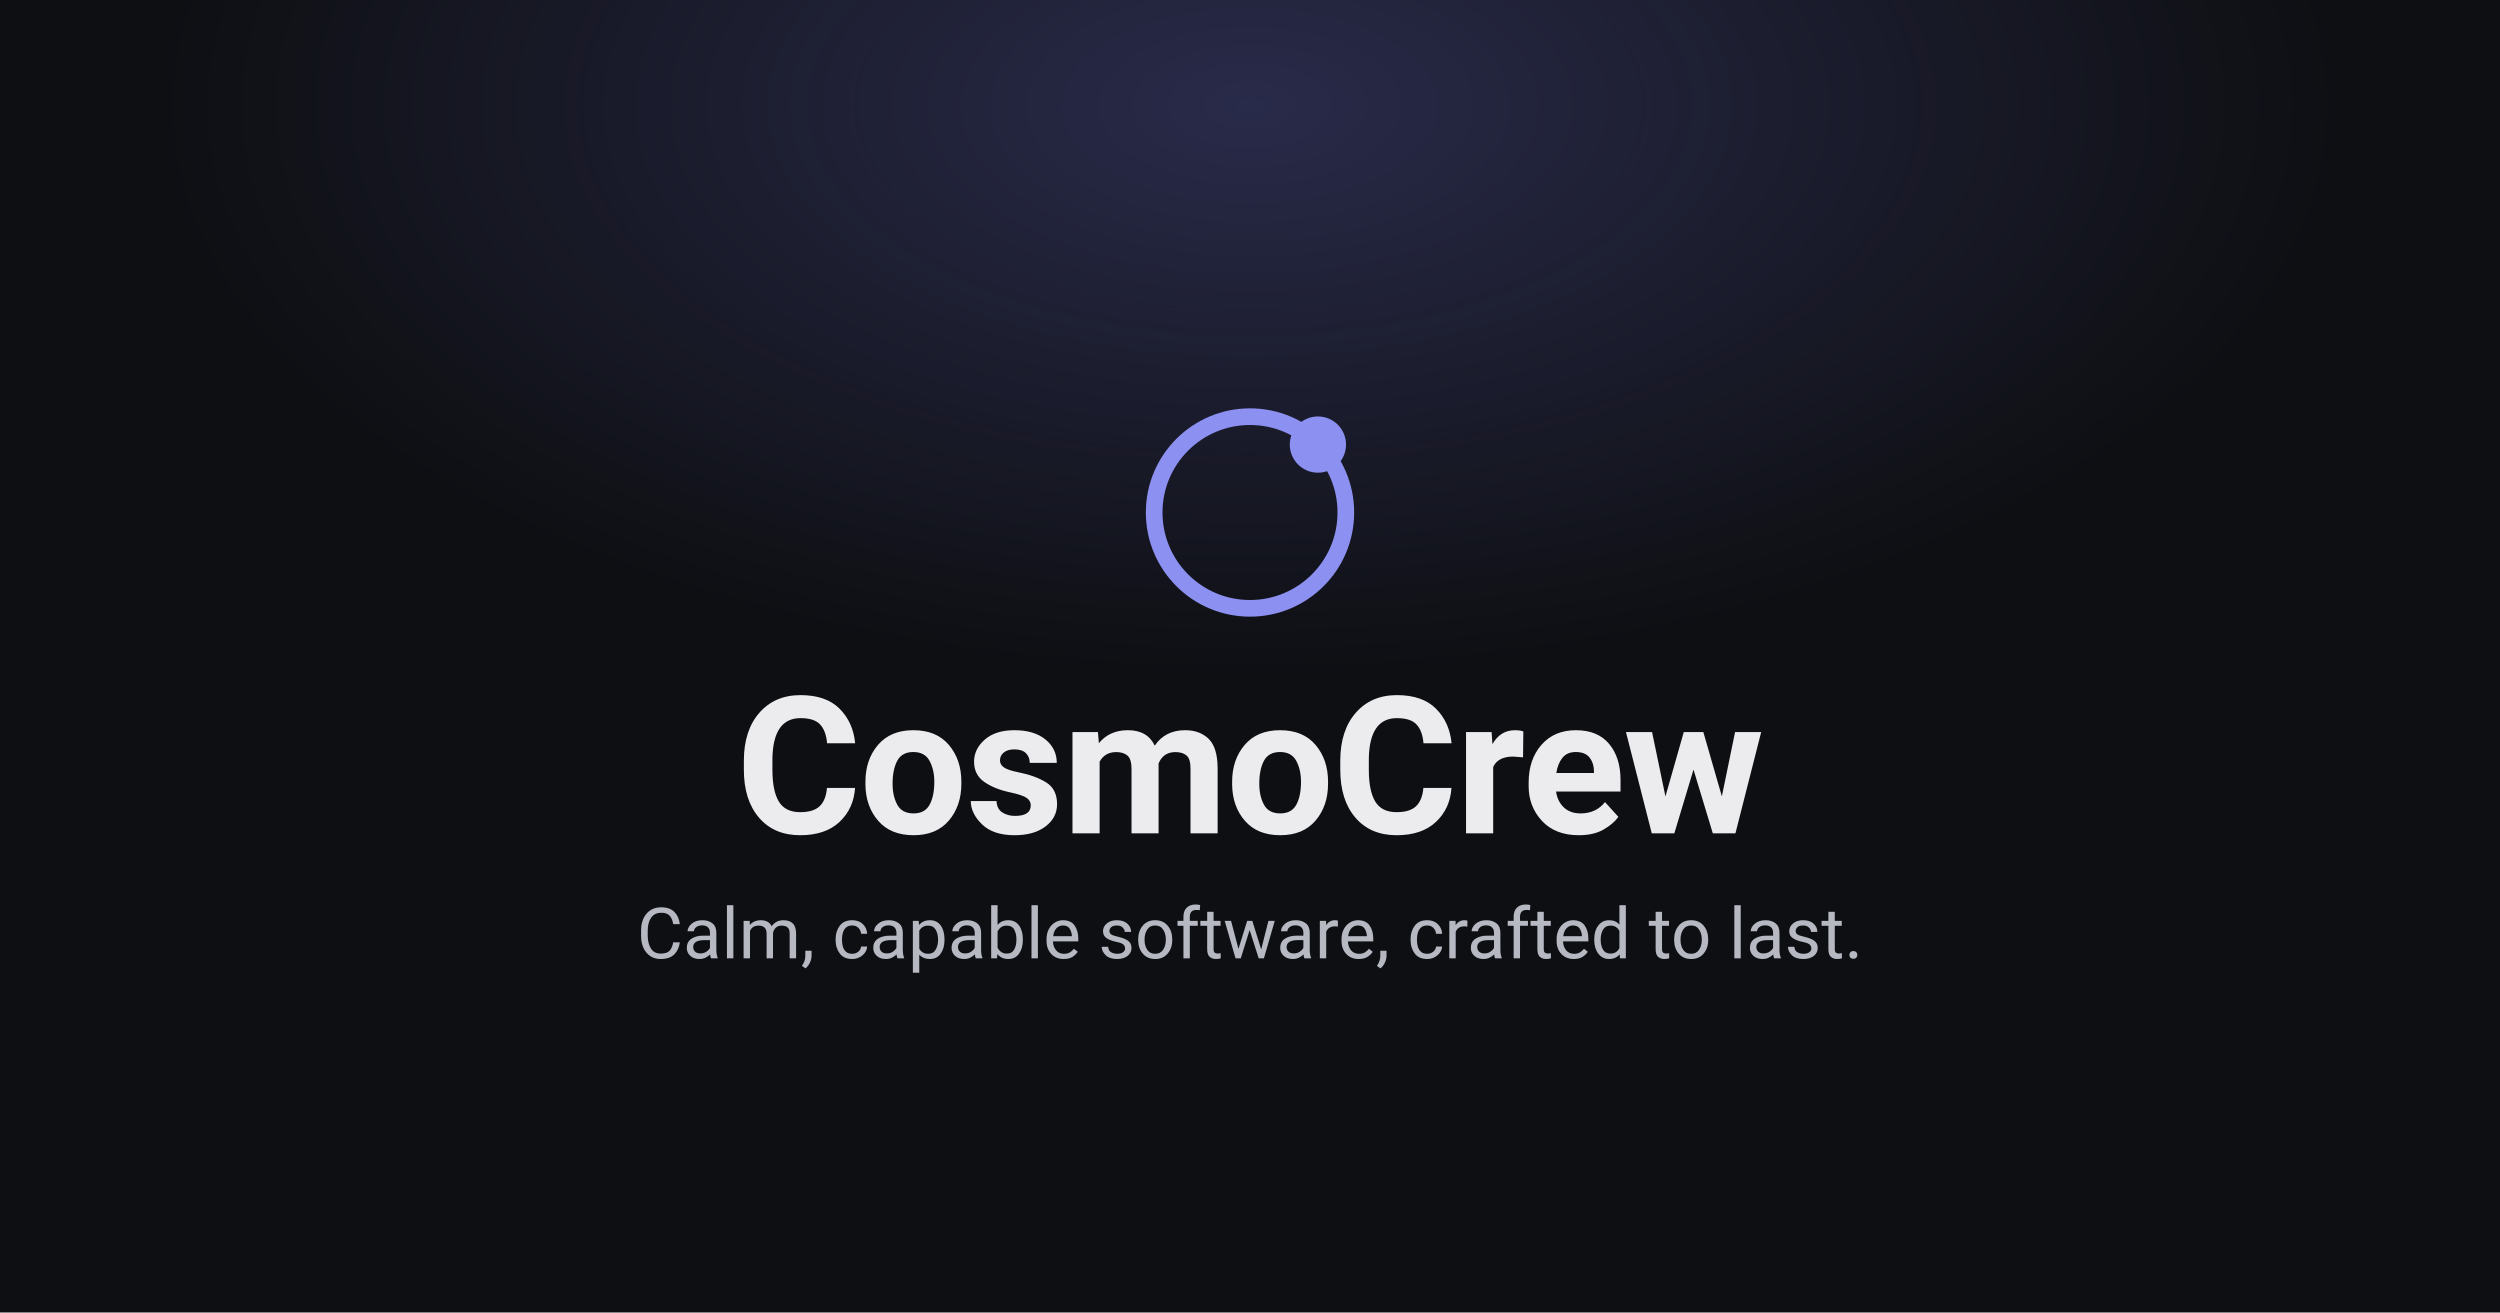
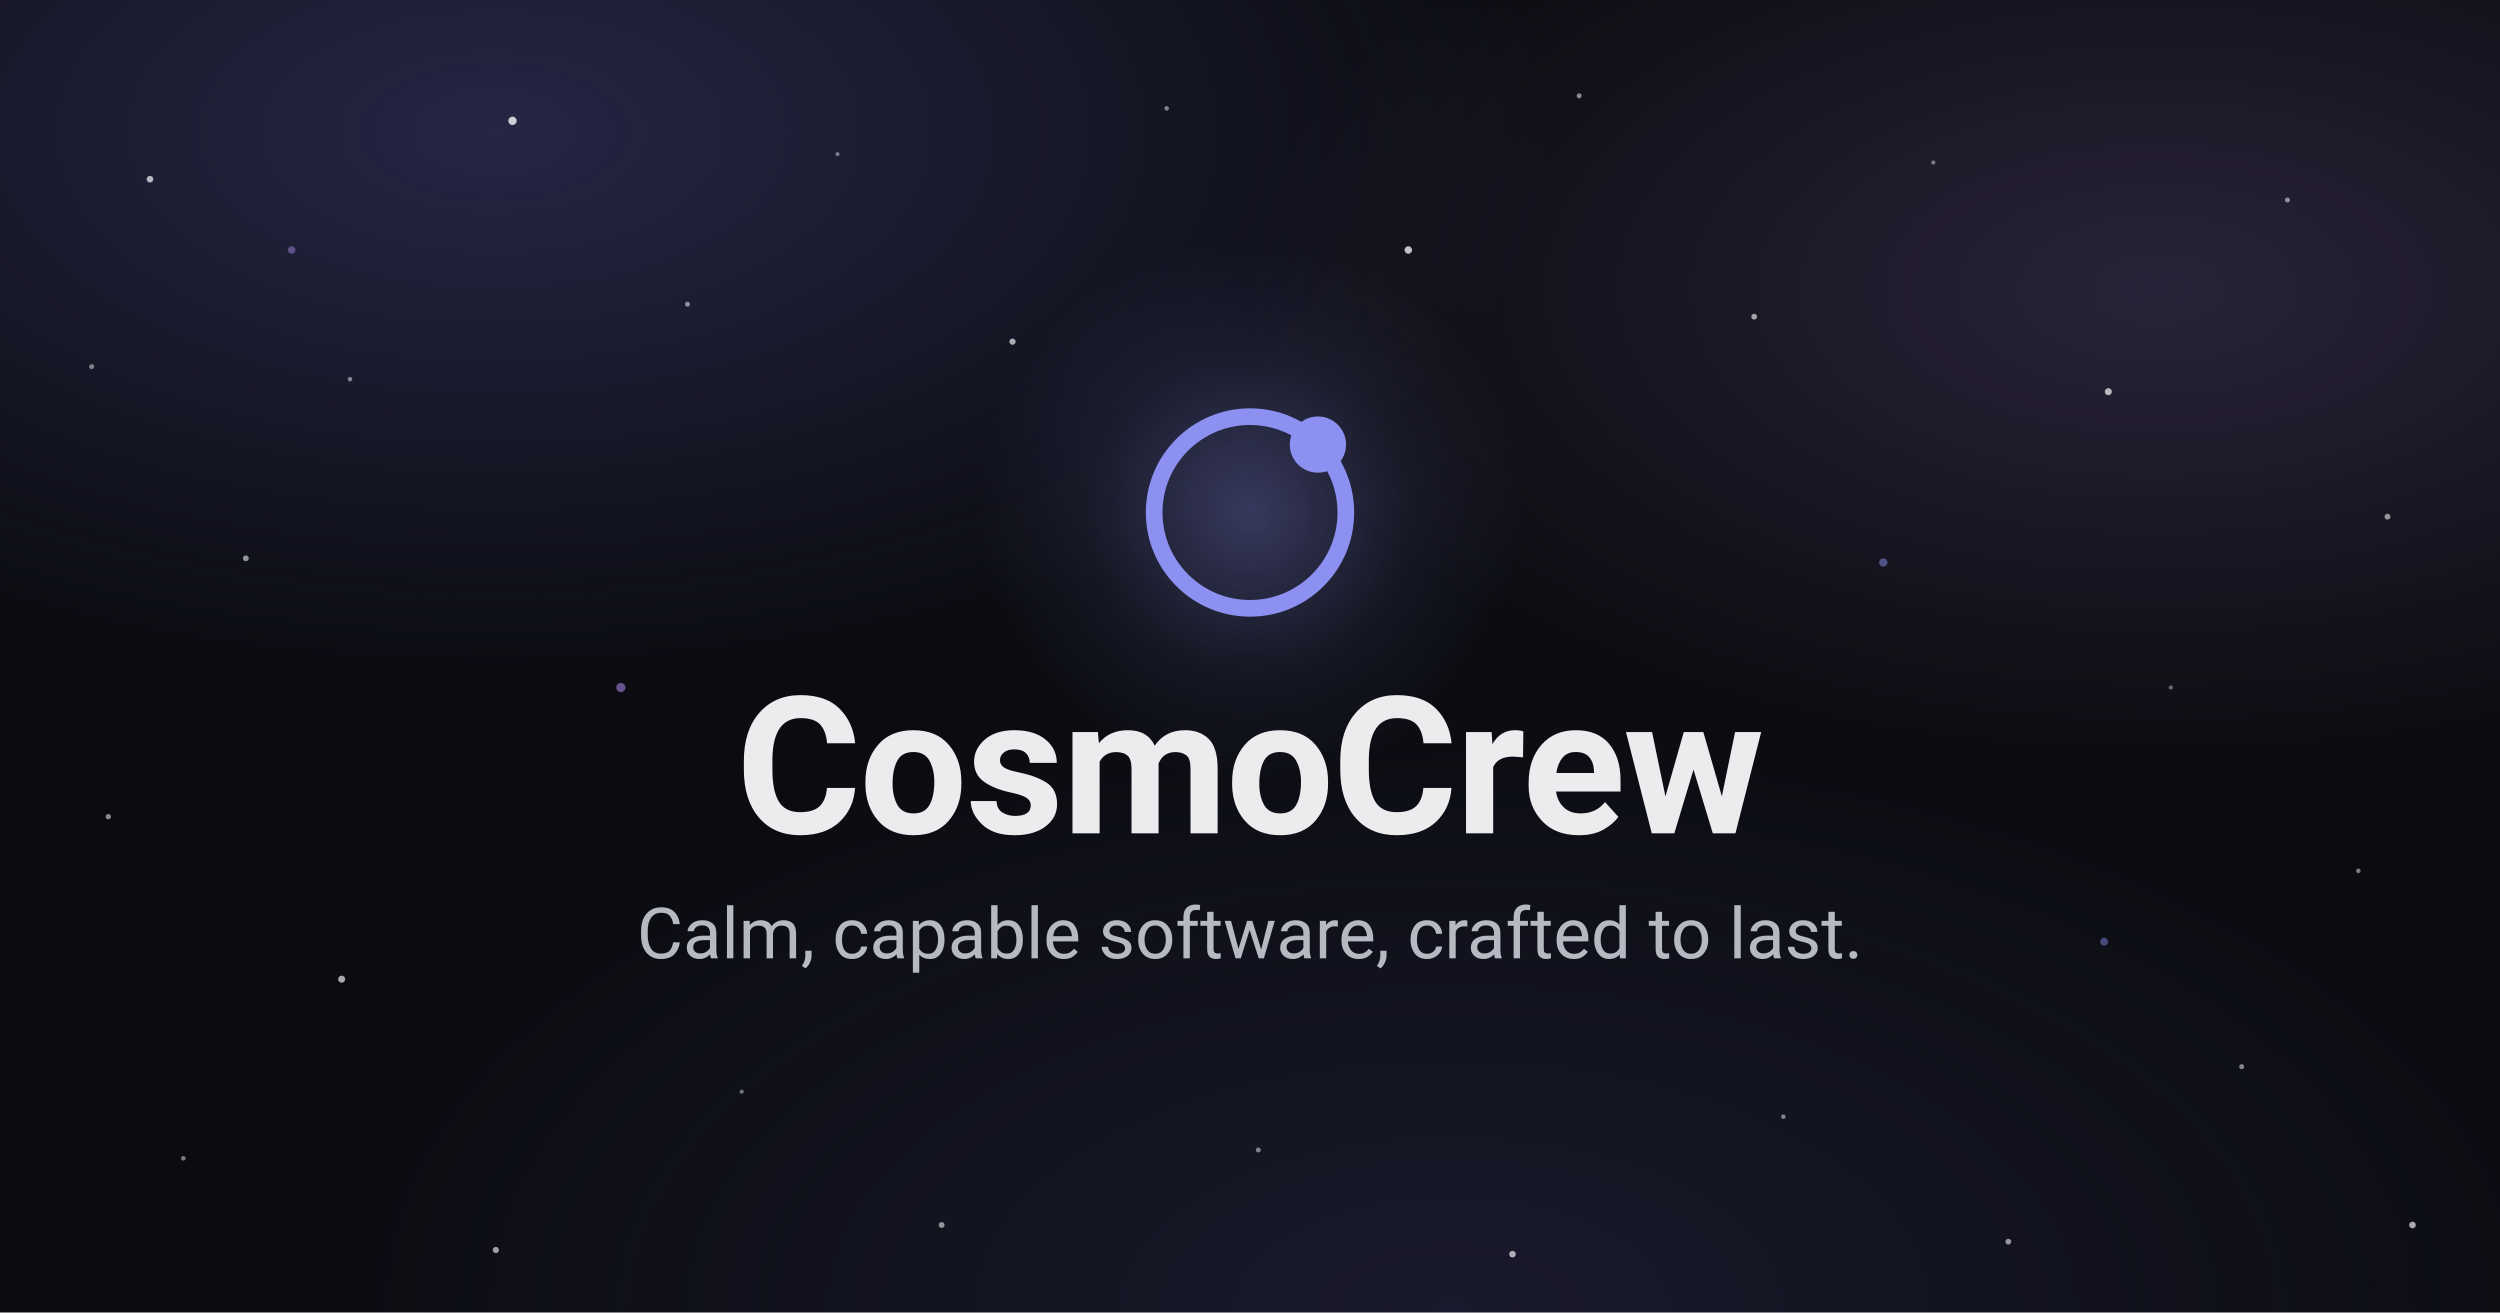
<svg xmlns="http://www.w3.org/2000/svg" viewBox="0 0 1200 630" width="1200" height="630" role="img" aria-label="CosmoCrew — calm, capable software, crafted to last">
  <defs>
-     <radialGradient id="glow" cx="50%" cy="8%" r="62%">
-       <stop offset="0%" stop-color="#6e72d6" stop-opacity="0.28" />
+     <radialGradient id="nebula-a" cx="20%" cy="10%" r="60%">
+       <stop offset="0%" stop-color="#6e72d6" stop-opacity="0.26" />
      <stop offset="70%" stop-color="#6e72d6" stop-opacity="0" />
    </radialGradient>
+     <radialGradient id="nebula-b" cx="86%" cy="22%" r="52%">
+       <stop offset="0%" stop-color="#b48cf0" stop-opacity="0.18" />
+       <stop offset="70%" stop-color="#b48cf0" stop-opacity="0" />
+     </radialGradient>
+     <radialGradient id="nebula-c" cx="58%" cy="100%" r="62%">
+       <stop offset="0%" stop-color="#6e72d6" stop-opacity="0.14" />
+       <stop offset="75%" stop-color="#6e72d6" stop-opacity="0" />
+     </radialGradient>
+     <radialGradient id="mark-glow" cx="50%" cy="50%" r="50%">
+       <stop offset="0%" stop-color="#8c90f0" stop-opacity="0.34" />
+       <stop offset="60%" stop-color="#8c90f0" stop-opacity="0.08" />
+       <stop offset="100%" stop-color="#8c90f0" stop-opacity="0" />
+     </radialGradient>
  </defs>
-   <rect width="1200" height="630" fill="#0e0f13" />
-   <rect width="1200" height="630" fill="url(#glow)" />
+   <rect width="1200" height="630" fill="#0b0c11" />
+   <rect width="1200" height="630" fill="url(#nebula-a)" />
+   <rect width="1200" height="630" fill="url(#nebula-b)" />
+   <rect width="1200" height="630" fill="url(#nebula-c)" />
+   <g fill="#ececef">
+     <circle cx="72" cy="86" r="1.6" opacity="0.75" />
+     <circle cx="168" cy="182" r="1.1" opacity="0.5" />
+     <circle cx="246" cy="58" r="2" opacity="0.85" />
+     <circle cx="330" cy="146" r="1.2" opacity="0.55" />
+     <circle cx="118" cy="268" r="1.4" opacity="0.6" />
+     <circle cx="402" cy="74" r="1" opacity="0.45" />
+     <circle cx="486" cy="164" r="1.5" opacity="0.7" />
+     <circle cx="560" cy="52" r="1.1" opacity="0.5" />
+     <circle cx="676" cy="120" r="1.8" opacity="0.8" />
+     <circle cx="758" cy="46" r="1.2" opacity="0.55" />
+     <circle cx="842" cy="152" r="1.4" opacity="0.65" />
+     <circle cx="928" cy="78" r="1" opacity="0.45" />
+     <circle cx="1012" cy="188" r="1.7" opacity="0.75" />
+     <circle cx="1098" cy="96" r="1.2" opacity="0.55" />
+     <circle cx="1146" cy="248" r="1.4" opacity="0.6" />
+     <circle cx="52" cy="392" r="1.3" opacity="0.55" />
+     <circle cx="164" cy="470" r="1.7" opacity="0.7" />
+     <circle cx="88" cy="556" r="1.1" opacity="0.5" />
+     <circle cx="238" cy="600" r="1.5" opacity="0.65" />
+     <circle cx="356" cy="524" r="1" opacity="0.45" />
+     <circle cx="452" cy="588" r="1.4" opacity="0.6" />
+     <circle cx="604" cy="552" r="1.2" opacity="0.5" />
+     <circle cx="726" cy="602" r="1.6" opacity="0.7" />
+     <circle cx="856" cy="536" r="1.1" opacity="0.5" />
+     <circle cx="964" cy="596" r="1.4" opacity="0.6" />
+     <circle cx="1076" cy="512" r="1.2" opacity="0.55" />
+     <circle cx="1158" cy="588" r="1.6" opacity="0.7" />
+     <circle cx="1132" cy="418" r="1.1" opacity="0.5" />
+     <circle cx="44" cy="176" r="1.2" opacity="0.5" />
+     <circle cx="1042" cy="330" r="1" opacity="0.4" />
+   </g>
  <g>
+     <circle cx="298" cy="330" r="2.2" fill="#b48cf0" opacity="0.55" />
+     <circle cx="904" cy="270" r="2" fill="#8c90f0" opacity="0.5" />
+     <circle cx="140" cy="120" r="1.8" fill="#b48cf0" opacity="0.45" />
+     <circle cx="1010" cy="452" r="1.9" fill="#8c90f0" opacity="0.45" />
+   </g>
+   <g>
+     <circle cx="600" cy="246" r="130" fill="url(#mark-glow)" />
    <circle cx="600" cy="246" r="46" fill="none" stroke="#8c90f0" stroke-width="8" />
    <circle cx="632.6" cy="213.4" r="13.5" fill="#8c90f0" />
  </g>
  <text x="600" y="400" text-anchor="middle" font-family="ui-sans-serif, system-ui, -apple-system, 'Segoe UI', Roboto, Helvetica, Arial, sans-serif" font-size="92" font-weight="700" letter-spacing="-1" fill="#ececef">CosmoCrew</text>
  <text x="600" y="460" text-anchor="middle" font-family="ui-sans-serif, system-ui, -apple-system, 'Segoe UI', Roboto, Helvetica, Arial, sans-serif" font-size="34" font-weight="400" fill="#b6b8c2">Calm, capable software, crafted to last.</text>
</svg>
